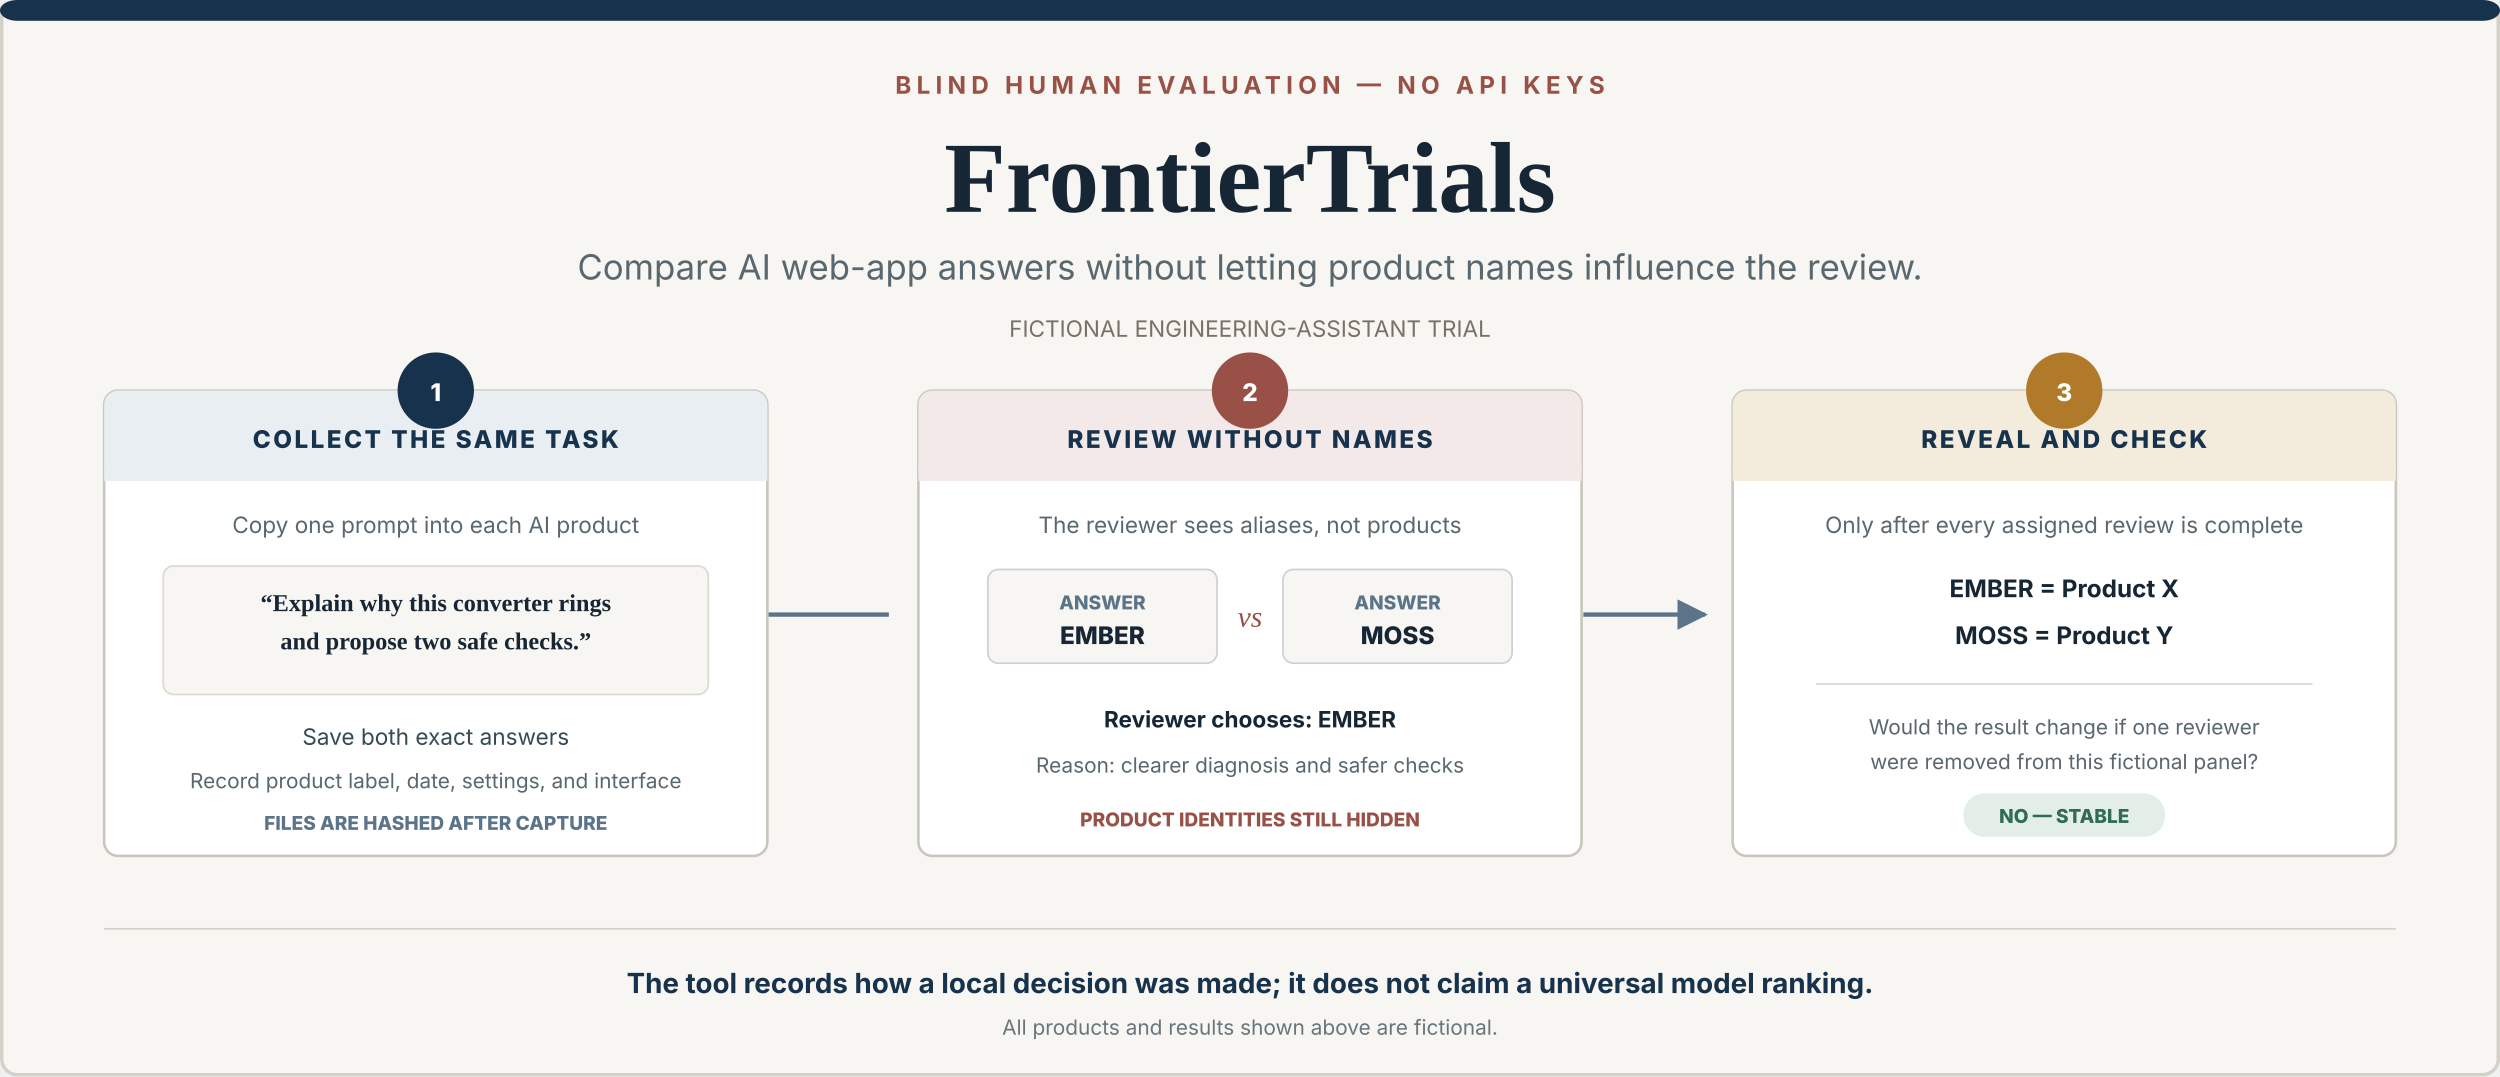
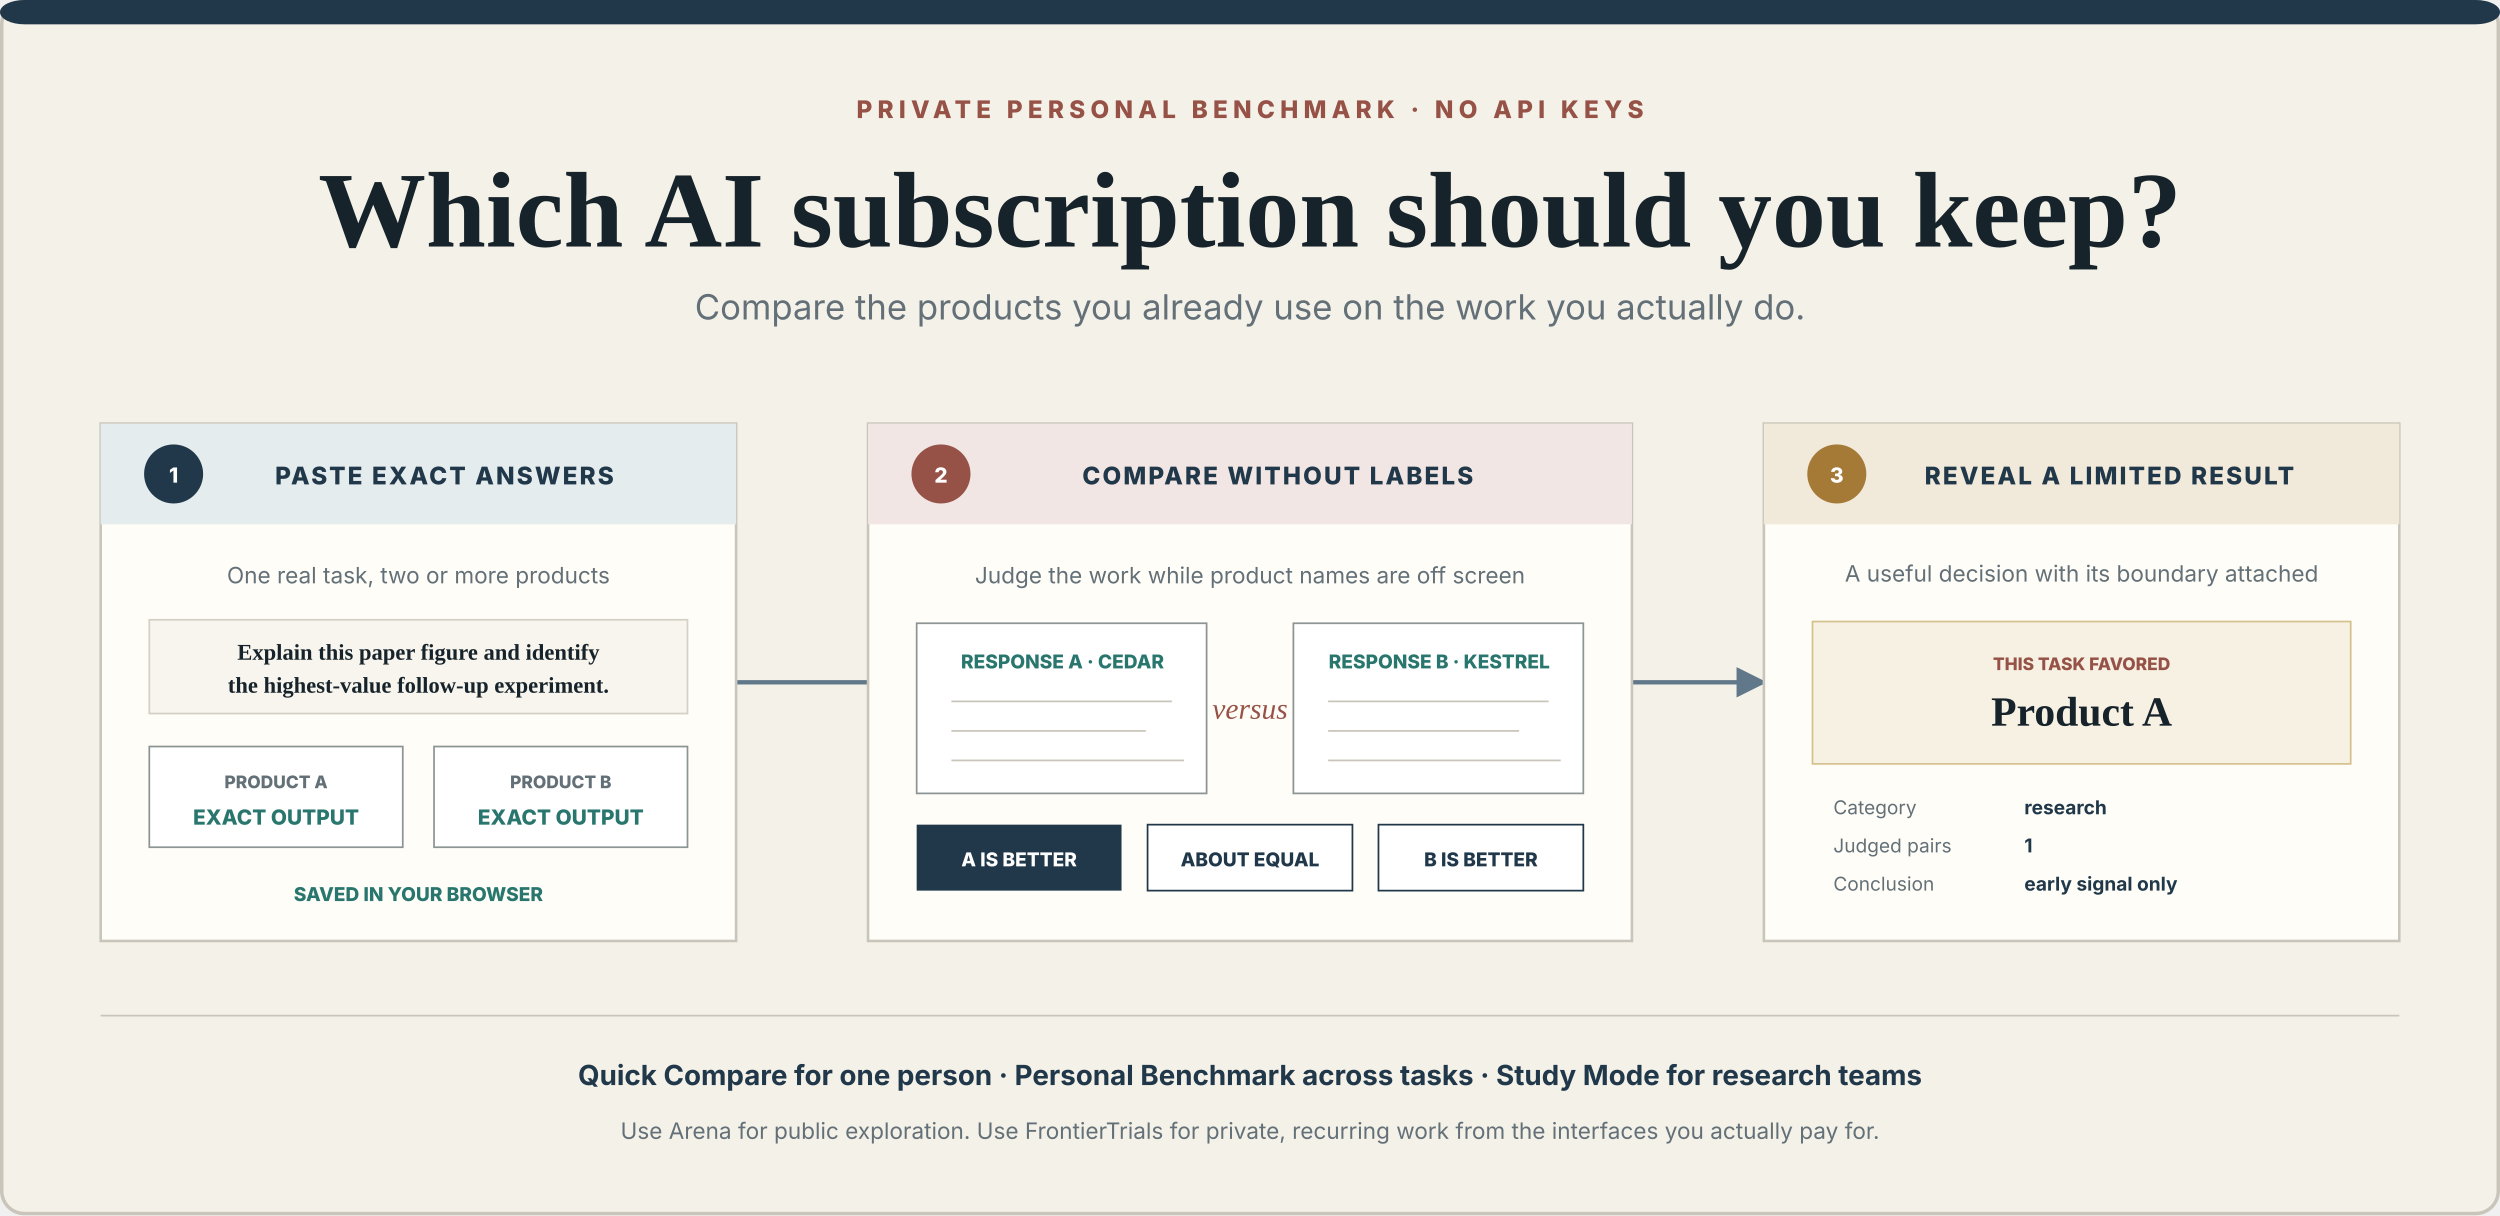
- <svg xmlns="http://www.w3.org/2000/svg" width="1440" height="620" viewBox="0 0 1440 620" role="img" aria-labelledby="title desc">
+ <svg xmlns="http://www.w3.org/2000/svg" width="1440" height="700" viewBox="0 0 1440 700" role="img" aria-labelledby="title desc">
  <defs>
    <marker id="arrow" viewBox="0 0 10 10" refX="9" refY="5" markerWidth="7" markerHeight="7" orient="auto">
-       <path d="M0 0L10 5L0 10Z" fill="#5C7489" />
+       <path d="M0 0L10 5L0 10Z" fill="#607889" />
    </marker>
  </defs>
-   <rect width="1440" height="620" rx="10" fill="#F7F6F2" />
-   <rect x="1" y="1" width="1438" height="618" rx="9" fill="none" stroke="#D4D1C8" stroke-width="2" />
-   <rect width="1440" height="12" rx="10" fill="#17324D" />
+   <rect width="1440" height="700" rx="14" fill="#F4F1E8" />
+   <rect x="1" y="1" width="1438" height="698" rx="13" fill="none" stroke="#C9C5BA" stroke-width="2" />
+   <rect width="1440" height="14" rx="14" fill="#20384A" />
  <g font-family="Inter, Segoe UI, Arial, sans-serif" text-anchor="middle">
-     <text x="720" y="54" fill="#985047" font-size="14" font-weight="700" letter-spacing="3">BLIND HUMAN EVALUATION — NO API KEYS</text>
-     <text x="720" y="122" fill="#172635" font-family="Georgia, Times New Roman, serif" font-size="58" font-weight="700">FrontierTrials</text>
-     <text x="720" y="161" fill="#59676F" font-size="20">Compare AI web-app answers without letting product names influence the review.</text>
-     <text x="720" y="194" fill="#7A7064" font-size="13">FICTIONAL ENGINEERING-ASSISTANT TRIAL</text>
-   </g>
-   <path d="M442 354H512M912 354H982" fill="none" stroke="#5C7489" stroke-width="2.5" marker-end="url(#arrow)" />
-   <g font-family="Inter, Segoe UI, Arial, sans-serif" text-anchor="middle">
-     <g transform="translate(60 225)">
-       <rect width="382" height="268" rx="8" fill="#FFFFFF" stroke="#C9C6BC" stroke-width="1.5" />
-       <rect width="382" height="52" rx="8" fill="#E9EEF2" />
-       <rect y="44" width="382" height="8" fill="#E9EEF2" />
-       <circle cx="191" cy="0" r="22" fill="#17324D" />
-       <text x="191" y="6" fill="#FFFFFF" font-size="14" font-weight="800">1</text>
-       <text x="191" y="33" fill="#17324D" font-size="14" font-weight="800" letter-spacing="1.4">COLLECT THE SAME TASK</text>
-       <text x="191" y="82" fill="#59676F" font-size="13">Copy one prompt into each AI product</text>
-       <rect x="34" y="101" width="314" height="74" rx="6" fill="#F7F6F2" stroke="#DDD9D0" />
-       <text x="191" y="127" fill="#172635" font-family="Georgia, Times New Roman, serif" font-size="14" font-weight="700">“Explain why this converter rings</text>
-       <text x="191" y="149" fill="#172635" font-family="Georgia, Times New Roman, serif" font-size="14" font-weight="700">and propose two safe checks.”</text>
-       <text x="191" y="204" fill="#354A55" font-size="13">Save both exact answers</text>
-       <text x="191" y="229" fill="#59676F" font-size="12">Record product label, date, settings, and interface</text>
-       <text x="191" y="253" fill="#5C7489" font-size="11" font-weight="800">FILES ARE HASHED AFTER CAPTURE</text>
+     <text x="720" y="68" fill="#965247" font-size="14" font-weight="800" letter-spacing="3">PRIVATE PERSONAL BENCHMARK · NO API KEYS</text>
+     <text x="720" y="142" fill="#17232A" font-family="Georgia, Times New Roman, serif" font-size="62" font-weight="700">Which AI subscription should you keep?</text>
+     <text x="720" y="184" fill="#637078" font-size="20">Compare the products you already use on the work you actually do.</text>
+     <path d="M424 393H500M940 393H1016" fill="none" stroke="#607889" stroke-width="2.5" marker-end="url(#arrow)" />
+     <g transform="translate(58 244)">
+       <rect width="366" height="298" fill="#FFFDF7" stroke="#C9C5BA" stroke-width="1.5" />
+       <rect width="366" height="58" fill="#E5ECEE" />
+       <circle cx="42" cy="29" r="17" fill="#20384A" />
+       <text x="42" y="34" fill="#FFFFFF" font-size="12" font-weight="800">1</text>
+       <text x="198" y="35" fill="#20384A" font-size="14" font-weight="800" letter-spacing="1.2">PASTE EXACT ANSWERS</text>
+       <text x="183" y="92" fill="#637078" font-size="13">One real task, two or more products</text>
+       <rect x="28" y="113" width="310" height="54" fill="#F7F5EE" stroke="#D4D0C5" />
+       <text x="183" y="136" fill="#17232A" font-family="Georgia, Times New Roman, serif" font-size="13" font-weight="700">Explain this paper figure and identify</text>
+       <text x="183" y="155" fill="#17232A" font-family="Georgia, Times New Roman, serif" font-size="13" font-weight="700">the highest-value follow-up experiment.</text>
+       <rect x="28" y="186" width="146" height="58" fill="#FFFFFF" stroke="#8D9494" />
+       <text x="101" y="210" fill="#637078" font-size="10" font-weight="800">PRODUCT A</text>
+       <text x="101" y="231" fill="#28766D" font-size="12" font-weight="800">EXACT OUTPUT</text>
+       <rect x="192" y="186" width="146" height="58" fill="#FFFFFF" stroke="#8D9494" />
+       <text x="265" y="210" fill="#637078" font-size="10" font-weight="800">PRODUCT B</text>
+       <text x="265" y="231" fill="#28766D" font-size="12" font-weight="800">EXACT OUTPUT</text>
+       <text x="183" y="275" fill="#28766D" font-size="11" font-weight="800">SAVED IN YOUR BROWSER</text>
    </g>
-     <g transform="translate(529 225)">
-       <rect width="382" height="268" rx="8" fill="#FFFFFF" stroke="#C9C6BC" stroke-width="1.5" />
-       <rect width="382" height="52" rx="8" fill="#F2E9E8" />
-       <rect y="44" width="382" height="8" fill="#F2E9E8" />
-       <circle cx="191" cy="0" r="22" fill="#985047" />
-       <text x="191" y="6" fill="#FFFFFF" font-size="14" font-weight="800">2</text>
-       <text x="191" y="33" fill="#17324D" font-size="14" font-weight="800" letter-spacing="1.4">REVIEW WITHOUT NAMES</text>
-       <text x="191" y="82" fill="#59676F" font-size="13">The reviewer sees aliases, not products</text>
-       <rect x="40" y="103" width="132" height="54" rx="6" fill="#F7F6F2" stroke="#CBD1D4" />
-       <text x="106" y="126" fill="#5C7489" font-size="11" font-weight="800">ANSWER</text>
-       <text x="106" y="146" fill="#172635" font-size="14" font-weight="800">EMBER</text>
-       <text x="191" y="136" fill="#985047" font-family="Georgia, Times New Roman, serif" font-size="17" font-style="italic">vs</text>
-       <rect x="210" y="103" width="132" height="54" rx="6" fill="#F7F6F2" stroke="#CBD1D4" />
-       <text x="276" y="126" fill="#5C7489" font-size="11" font-weight="800">ANSWER</text>
-       <text x="276" y="146" fill="#172635" font-size="14" font-weight="800">MOSS</text>
-       <text x="191" y="194" fill="#172635" font-size="13" font-weight="700">Reviewer chooses: EMBER</text>
-       <text x="191" y="220" fill="#59676F" font-size="12">Reason: clearer diagnosis and safer checks</text>
-       <text x="191" y="251" fill="#985047" font-size="11" font-weight="800">PRODUCT IDENTITIES STILL HIDDEN</text>
+     <g transform="translate(500 244)">
+       <rect width="440" height="298" fill="#FFFDF7" stroke="#C9C5BA" stroke-width="1.5" />
+       <rect width="440" height="58" fill="#F1E6E3" />
+       <circle cx="42" cy="29" r="17" fill="#965247" />
+       <text x="42" y="34" fill="#FFFFFF" font-size="12" font-weight="800">2</text>
+       <text x="236" y="35" fill="#20384A" font-size="14" font-weight="800" letter-spacing="1.2">COMPARE WITHOUT LABELS</text>
+       <text x="220" y="92" fill="#637078" font-size="13">Judge the work while product names are off screen</text>
+       <rect x="28" y="115" width="167" height="98" fill="#FFFFFF" stroke="#8D9494" />
+       <text x="112" y="141" fill="#28766D" font-size="11" font-weight="800">RESPONSE A · CEDAR</text>
+       <line x1="48" y1="160" x2="175" y2="160" stroke="#C9C5BA" />
+       <line x1="48" y1="177" x2="160" y2="177" stroke="#C9C5BA" />
+       <line x1="48" y1="194" x2="182" y2="194" stroke="#C9C5BA" />
+       <text x="220" y="170" fill="#965247" font-family="Georgia, Times New Roman, serif" font-size="17" font-style="italic">versus</text>
+       <rect x="245" y="115" width="167" height="98" fill="#FFFFFF" stroke="#8D9494" />
+       <text x="329" y="141" fill="#28766D" font-size="11" font-weight="800">RESPONSE B · KESTREL</text>
+       <line x1="265" y1="160" x2="392" y2="160" stroke="#C9C5BA" />
+       <line x1="265" y1="177" x2="375" y2="177" stroke="#C9C5BA" />
+       <line x1="265" y1="194" x2="399" y2="194" stroke="#C9C5BA" />
+       <rect x="28" y="231" width="118" height="38" fill="#20384A" />
+       <text x="87" y="255" fill="#FFFFFF" font-size="11" font-weight="800">A IS BETTER</text>
+       <rect x="161" y="231" width="118" height="38" fill="#FFFFFF" stroke="#20384A" />
+       <text x="220" y="255" fill="#20384A" font-size="11" font-weight="800">ABOUT EQUAL</text>
+       <rect x="294" y="231" width="118" height="38" fill="#FFFFFF" stroke="#20384A" />
+       <text x="353" y="255" fill="#20384A" font-size="11" font-weight="800">B IS BETTER</text>
    </g>
-     <g transform="translate(998 225)">
-       <rect width="382" height="268" rx="8" fill="#FFFFFF" stroke="#C9C6BC" stroke-width="1.5" />
-       <rect width="382" height="52" rx="8" fill="#F3ECDD" />
-       <rect y="44" width="382" height="8" fill="#F3ECDD" />
-       <circle cx="191" cy="0" r="22" fill="#B07A2A" />
-       <text x="191" y="6" fill="#FFFFFF" font-size="14" font-weight="800">3</text>
-       <text x="191" y="33" fill="#17324D" font-size="14" font-weight="800" letter-spacing="1.4">REVEAL AND CHECK</text>
-       <text x="191" y="82" fill="#59676F" font-size="13">Only after every assigned review is complete</text>
-       <text x="191" y="119" fill="#172635" font-size="14" font-weight="700">EMBER = Product X</text>
-       <text x="191" y="146" fill="#172635" font-size="14" font-weight="700">MOSS = Product Y</text>
-       <line x1="48" y1="169" x2="334" y2="169" stroke="#DDD9D0" />
-       <text x="191" y="198" fill="#59676F" font-size="12">Would the result change if one reviewer</text>
-       <text x="191" y="218" fill="#59676F" font-size="12">were removed from this fictional panel?</text>
-       <rect x="133" y="232" width="116" height="25" rx="12" fill="#E3EEE8" />
-       <text x="191" y="249" fill="#2F6B55" font-size="11" font-weight="800">NO — STABLE</text>
+     <g transform="translate(1016 244)">
+       <rect width="366" height="298" fill="#FFFDF7" stroke="#C9C5BA" stroke-width="1.5" />
+       <rect width="366" height="58" fill="#F1E9D9" />
+       <circle cx="42" cy="29" r="17" fill="#A47A36" />
+       <text x="42" y="34" fill="#FFFFFF" font-size="12" font-weight="800">3</text>
+       <text x="199" y="35" fill="#20384A" font-size="14" font-weight="800" letter-spacing="1.2">REVEAL A LIMITED RESULT</text>
+       <text x="183" y="91" fill="#637078" font-size="13">A useful decision with its boundary attached</text>
+       <rect x="28" y="114" width="310" height="82" fill="#F7F1E4" stroke="#D5C18E" />
+       <text x="183" y="142" fill="#965247" font-size="10" font-weight="800">THIS TASK FAVORED</text>
+       <text x="183" y="174" fill="#17232A" font-family="Georgia, Times New Roman, serif" font-size="24" font-weight="700">Product A</text>
+       <g text-anchor="start" font-size="11">
+         <text x="40" y="225" fill="#637078">Category</text>
+         <text x="150" y="225" fill="#20384A" font-weight="700">research</text>
+         <text x="40" y="247" fill="#637078">Judged pairs</text>
+         <text x="150" y="247" fill="#20384A" font-weight="700">1</text>
+         <text x="40" y="269" fill="#637078">Conclusion</text>
+         <text x="150" y="269" fill="#20384A" font-weight="700">early signal only</text>
+       </g>
    </g>
-     <line x1="60" y1="535" x2="1380" y2="535" stroke="#D4D1C8" />
-     <text x="720" y="572" fill="#17324D" font-size="16" font-weight="700">The tool records how a local decision was made; it does not claim a universal model ranking.</text>
-     <text x="720" y="596" fill="#69757B" font-size="12">All products and results shown above are fictional.</text>
+     <line x1="58" y1="585" x2="1382" y2="585" stroke="#C9C5BA" />
+     <text x="720" y="625" fill="#20384A" font-size="16" font-weight="700">Quick Compare for one person · Personal Benchmark across tasks · Study Mode for research teams</text>
+     <text x="720" y="656" fill="#637078" font-size="13">Use Arena for public exploration. Use FrontierTrials for private, recurring work from the interfaces you actually pay for.</text>
  </g>
</svg>
